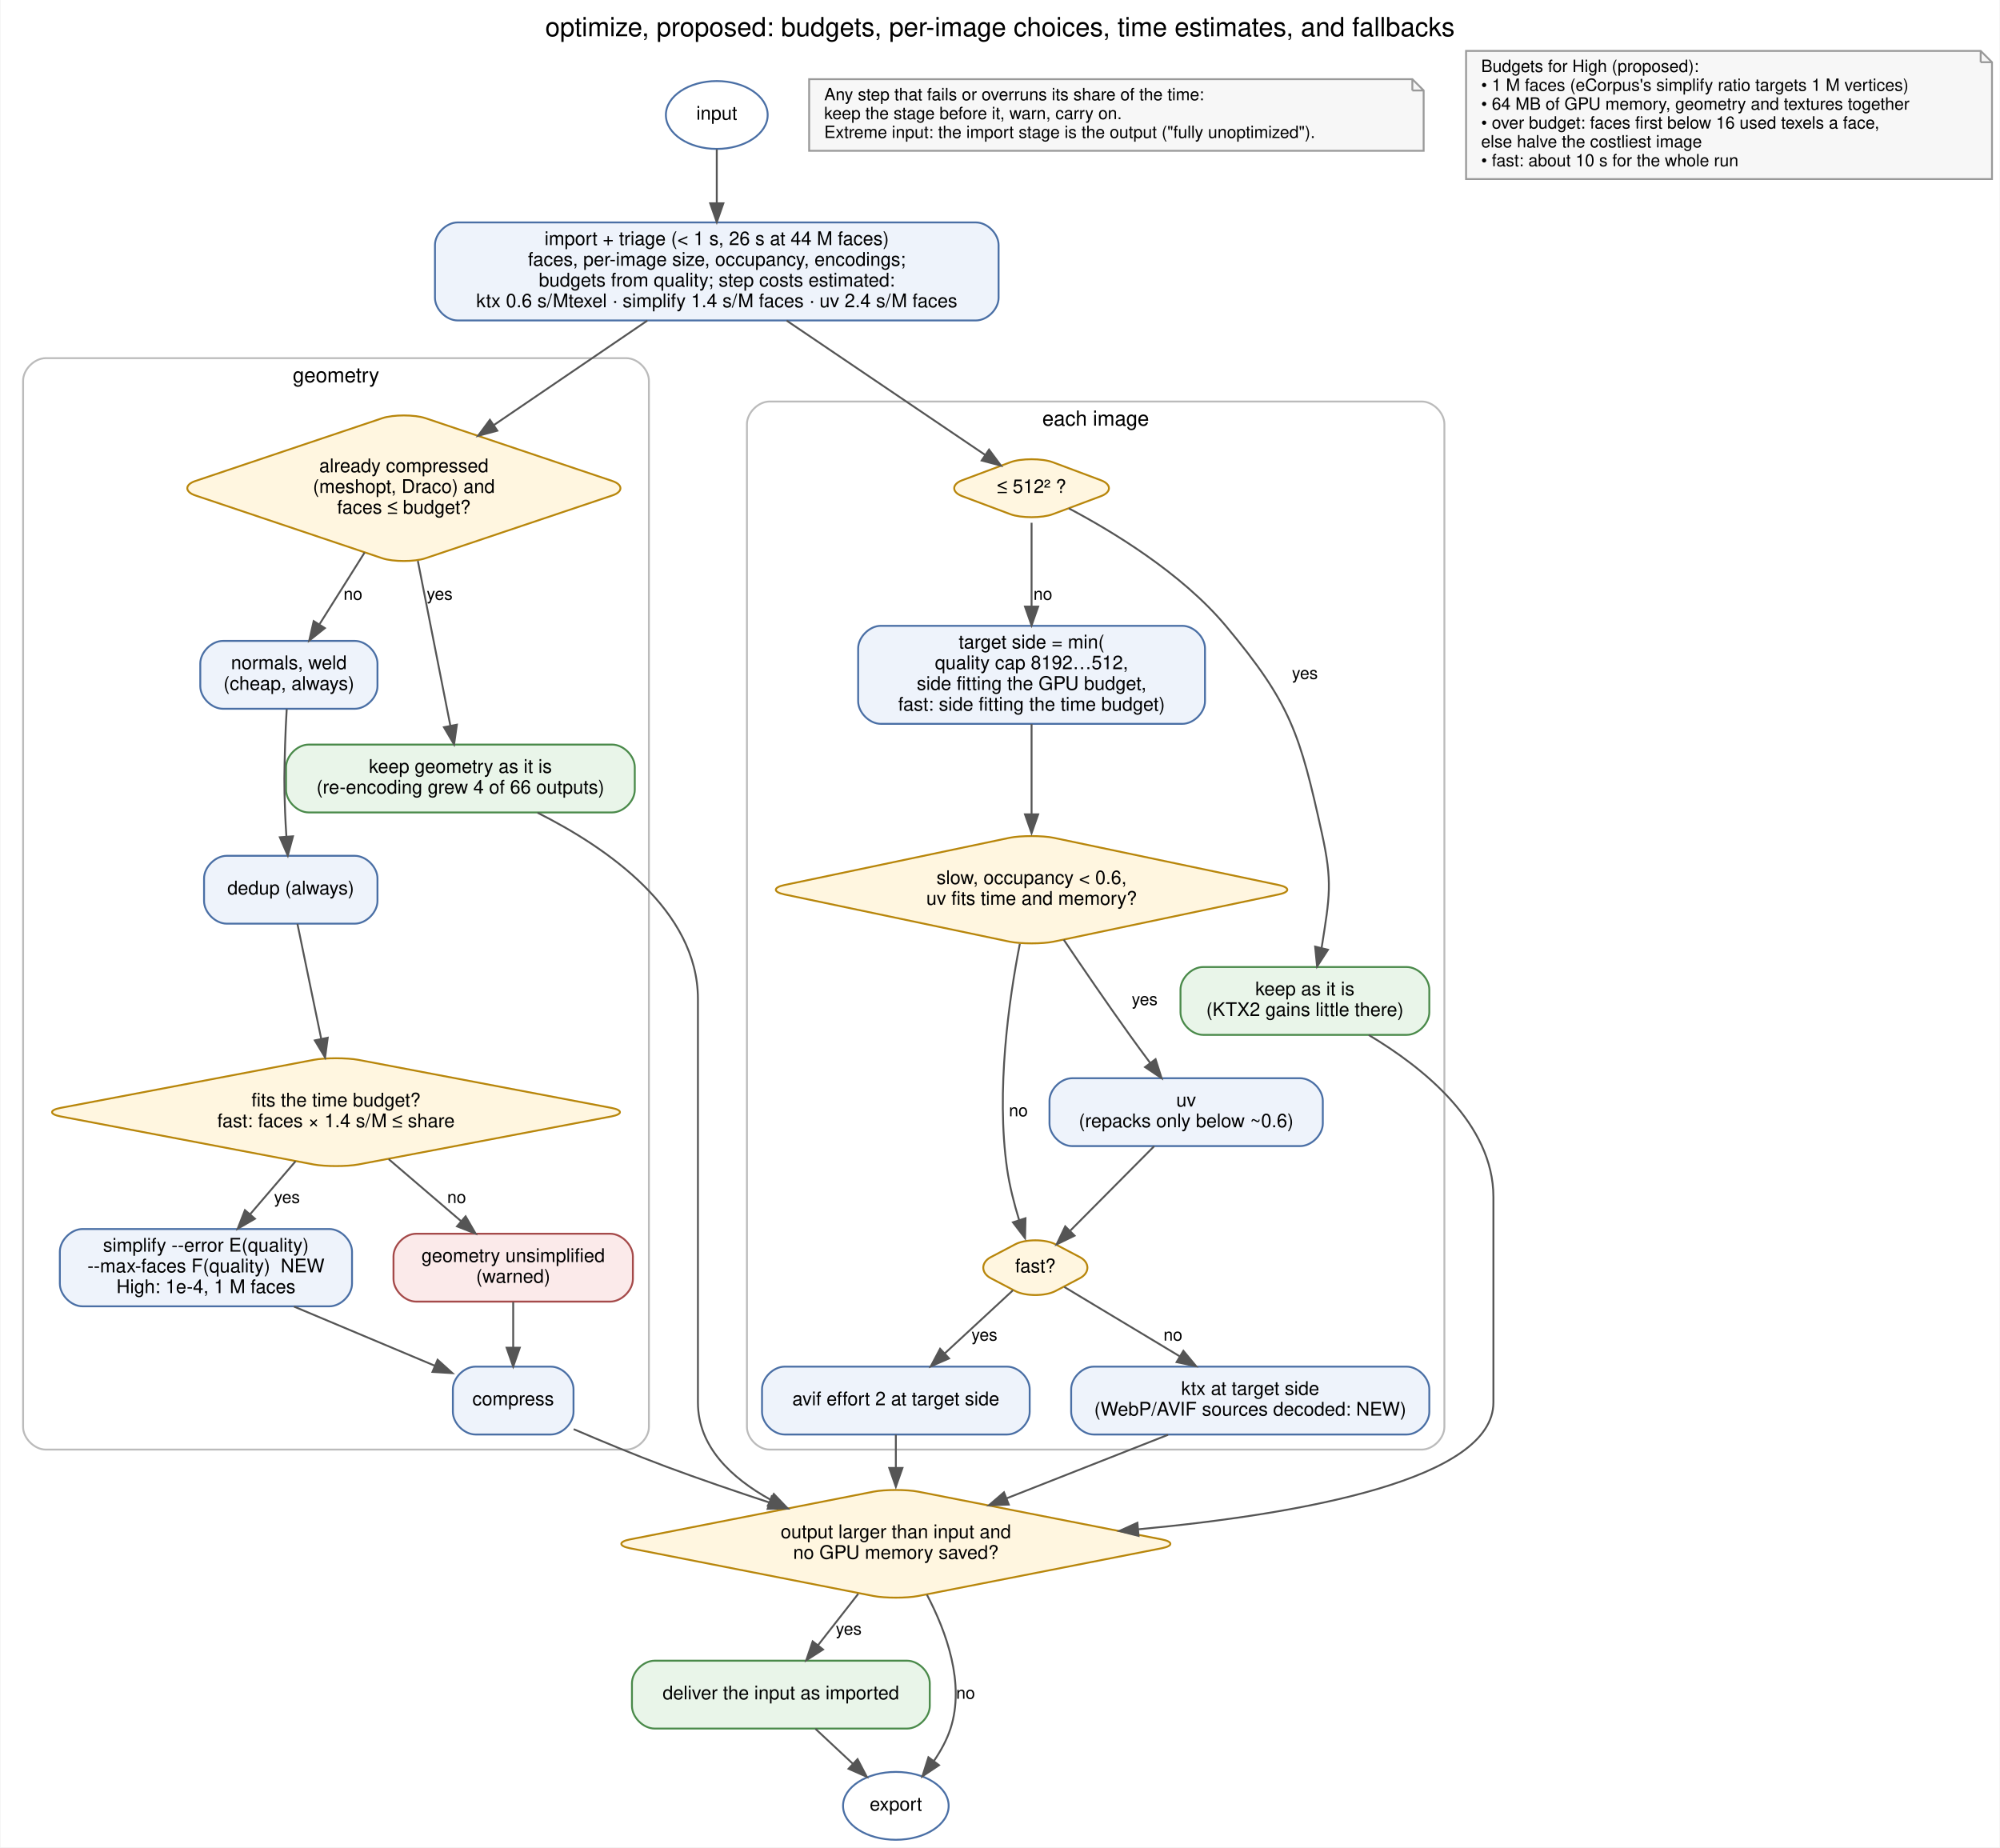
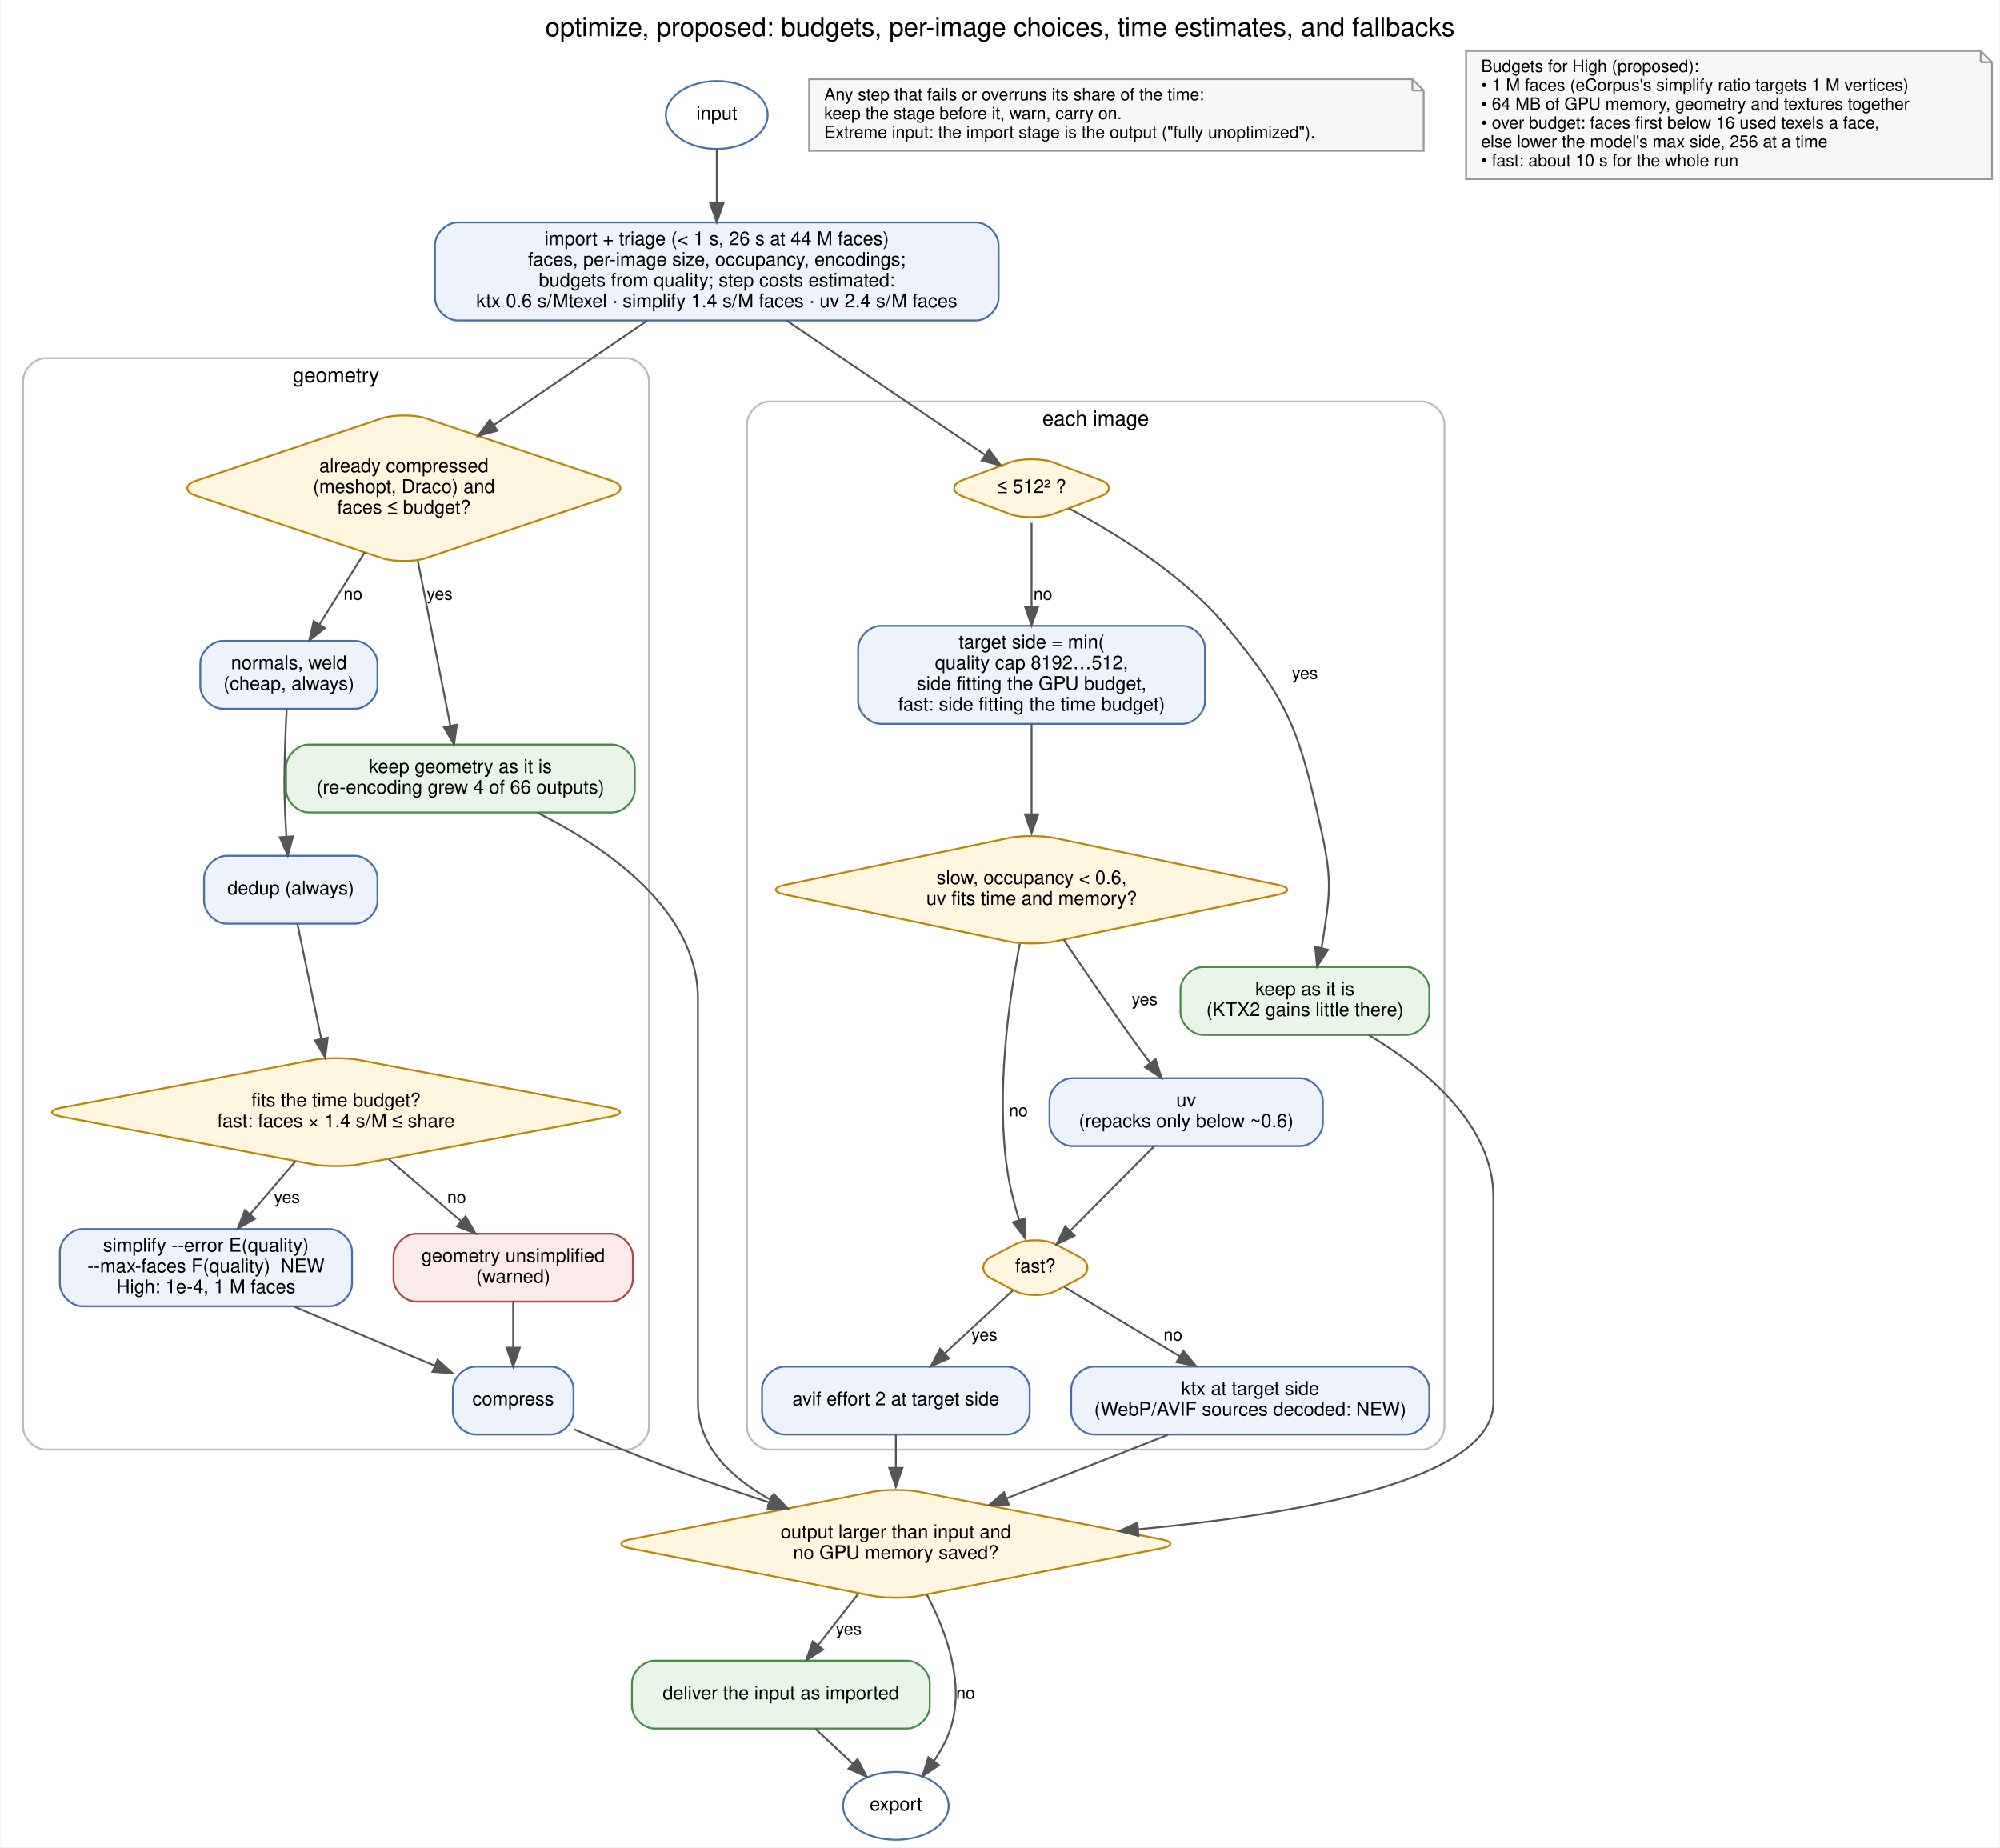
<svg xmlns="http://www.w3.org/2000/svg" width="1061pt" height="980pt" viewBox="0.00 0.00 1060.50 980.00">
  <g id="graph0" class="graph" transform="scale(1 1) rotate(0) translate(4 976)">
    <polygon fill="white" stroke="transparent" points="-4,4 -4,-976 1056.5,-976 1056.5,4 -4,4" />
    <text text-anchor="middle" x="526.25" y="-956.8" font-family="Helvetica,sans-Serif" font-size="14.00">optimize, proposed: budgets, per-image choices, time estimates, and fallbacks</text>
    <g id="clust1" class="cluster">
      <path fill="none" stroke="#bbbbbb" d="M20,-207C20,-207 328,-207 328,-207 334,-207 340,-213 340,-219 340,-219 340,-774 340,-774 340,-780 334,-786 328,-786 328,-786 20,-786 20,-786 14,-786 8,-780 8,-774 8,-774 8,-219 8,-219 8,-213 14,-207 20,-207" />
      <text text-anchor="middle" x="174" y="-773.2" font-family="Helvetica,sans-Serif" font-size="11.00">geometry</text>
    </g>
    <g id="clust2" class="cluster">
      <path fill="none" stroke="#bbbbbb" d="M404,-207C404,-207 750,-207 750,-207 756,-207 762,-213 762,-219 762,-219 762,-751 762,-751 762,-757 756,-763 750,-763 750,-763 404,-763 404,-763 398,-763 392,-757 392,-751 392,-751 392,-219 392,-219 392,-213 398,-207 404,-207" />
      <text text-anchor="middle" x="577" y="-750.2" font-family="Helvetica,sans-Serif" font-size="11.00">each image</text>
    </g>
    <g id="node1" class="node">
      <ellipse fill="#ffffff" stroke="#4a6fa5" cx="376" cy="-915" rx="27" ry="18" />
      <text text-anchor="middle" x="376" y="-912.5" font-family="Helvetica,sans-Serif" font-size="10.00">input</text>
    </g>
    <g id="node2" class="node">
      <path fill="#eef3fb" stroke="#4a6fa5" d="M513.5,-858C513.5,-858 238.5,-858 238.5,-858 232.5,-858 226.5,-852 226.5,-846 226.5,-846 226.5,-818 226.5,-818 226.5,-812 232.5,-806 238.5,-806 238.5,-806 513.5,-806 513.5,-806 519.5,-806 525.5,-812 525.5,-818 525.5,-818 525.5,-846 525.5,-846 525.5,-852 519.5,-858 513.5,-858" />
      <text text-anchor="middle" x="376" y="-846" font-family="Helvetica,sans-Serif" font-size="10.00">import + triage (&lt; 1 s, 26 s at 44 M faces)</text>
      <text text-anchor="middle" x="376" y="-835" font-family="Helvetica,sans-Serif" font-size="10.00">faces, per-image size, occupancy, encodings;</text>
      <text text-anchor="middle" x="376" y="-824" font-family="Helvetica,sans-Serif" font-size="10.00">budgets from quality; step costs estimated:</text>
      <text text-anchor="middle" x="376" y="-813" font-family="Helvetica,sans-Serif" font-size="10.00">ktx 0.6 s/Mtexel · simplify 1.4 s/M faces · uv 2.4 s/M faces</text>
    </g>
    <g id="edge1" class="edge">
      <path fill="none" stroke="#555555" d="M376,-896.82C376,-888.48 376,-878.14 376,-868.22" />
      <polygon fill="#555555" stroke="#555555" points="379.5,-868.15 376,-858.15 372.5,-868.15 379.5,-868.15" />
    </g>
    <g id="node3" class="node">
      <path fill="#fff6e0" stroke="#b8860b" d="M198.63,-754.18C198.63,-754.18 99.37,-720.82 99.37,-720.82 93.69,-718.91 93.69,-715.09 99.37,-713.18 99.37,-713.18 198.63,-679.82 198.63,-679.82 204.31,-677.91 215.69,-677.91 221.37,-679.82 221.37,-679.82 320.63,-713.18 320.63,-713.18 326.31,-715.09 326.31,-718.91 320.63,-720.82 320.63,-720.82 221.37,-754.18 221.37,-754.18 215.69,-756.09 204.31,-756.09 198.63,-754.18" />
      <text text-anchor="middle" x="210" y="-725.5" font-family="Helvetica,sans-Serif" font-size="10.00">already compressed</text>
      <text text-anchor="middle" x="210" y="-714.5" font-family="Helvetica,sans-Serif" font-size="10.00">(meshopt, Draco) and</text>
      <text text-anchor="middle" x="210" y="-703.5" font-family="Helvetica,sans-Serif" font-size="10.00">faces ≤ budget?</text>
    </g>
    <g id="edge18" class="edge">
      <path fill="none" stroke="#555555" d="M339.16,-805.92C315.22,-789.62 283.76,-768.21 257.88,-750.6" />
      <polygon fill="#555555" stroke="#555555" points="259.58,-747.52 249.34,-744.78 255.64,-753.3 259.58,-747.52" />
    </g>
    <g id="node11" class="node">
      <path fill="#fff6e0" stroke="#b8860b" d="M531.76,-730.79C531.76,-730.79 506.17,-721.21 506.17,-721.21 500.55,-719.1 500.55,-714.9 506.17,-712.79 506.17,-712.79 531.76,-703.21 531.76,-703.21 537.38,-701.1 548.62,-701.1 554.24,-703.21 554.24,-703.21 579.83,-712.79 579.83,-712.79 585.45,-714.9 585.45,-719.1 579.83,-721.21 579.83,-721.21 554.24,-730.79 554.24,-730.79 548.62,-732.9 537.38,-732.9 531.76,-730.79" />
      <text text-anchor="middle" x="543" y="-714.5" font-family="Helvetica,sans-Serif" font-size="10.00">≤ 512² ?</text>
    </g>
    <g id="edge19" class="edge">
      <path fill="none" stroke="#555555" d="M413.06,-805.92C445.14,-784.21 490.64,-753.43 518.41,-734.64" />
      <polygon fill="#555555" stroke="#555555" points="520.44,-737.49 526.76,-728.99 516.52,-731.69 520.44,-737.49" />
    </g>
    <g id="node4" class="node">
      <path fill="#e9f5e9" stroke="#4a8a4a" d="M320.5,-581C320.5,-581 159.5,-581 159.5,-581 153.5,-581 147.5,-575 147.5,-569 147.5,-569 147.5,-557 147.5,-557 147.5,-551 153.5,-545 159.5,-545 159.5,-545 320.5,-545 320.5,-545 326.5,-545 332.5,-551 332.5,-557 332.5,-557 332.5,-569 332.5,-569 332.5,-575 326.5,-581 320.5,-581" />
      <text text-anchor="middle" x="240" y="-566" font-family="Helvetica,sans-Serif" font-size="10.00">keep geometry as it is</text>
      <text text-anchor="middle" x="240" y="-555" font-family="Helvetica,sans-Serif" font-size="10.00">(re-encoding grew 4 of 66 outputs)</text>
    </g>
    <g id="edge2" class="edge">
      <path fill="none" stroke="#555555" d="M217.42,-678.43C222.77,-651.32 229.86,-615.36 234.66,-591.04" />
      <polygon fill="#555555" stroke="#555555" points="238.13,-591.56 236.63,-581.07 231.26,-590.21 238.13,-591.56" />
      <text text-anchor="middle" x="229" y="-657.8" font-family="Helvetica,sans-Serif" font-size="9.00">yes</text>
    </g>
    <g id="node5" class="node">
      <path fill="#eef3fb" stroke="#4a6fa5" d="M184,-636C184,-636 114,-636 114,-636 108,-636 102,-630 102,-624 102,-624 102,-612 102,-612 102,-606 108,-600 114,-600 114,-600 184,-600 184,-600 190,-600 196,-606 196,-612 196,-612 196,-624 196,-624 196,-630 190,-636 184,-636" />
      <text text-anchor="middle" x="149" y="-621" font-family="Helvetica,sans-Serif" font-size="10.00">normals, weld</text>
      <text text-anchor="middle" x="149" y="-610" font-family="Helvetica,sans-Serif" font-size="10.00">(cheap, always)</text>
    </g>
    <g id="edge3" class="edge">
      <path fill="none" stroke="#555555" d="M189.18,-682.89C181.39,-670.5 172.66,-656.62 165.33,-644.97" />
      <polygon fill="#555555" stroke="#555555" points="168.09,-642.78 159.8,-636.18 162.16,-646.51 168.09,-642.78" />
      <text text-anchor="middle" x="183" y="-657.8" font-family="Helvetica,sans-Serif" font-size="9.00">no</text>
    </g>
    <g id="node19" class="node">
      <path fill="#fff6e0" stroke="#b8860b" d="M459.22,-184.69C459.22,-184.69 329.78,-159.31 329.78,-159.31 323.89,-158.15 323.89,-155.85 329.78,-154.69 329.78,-154.69 459.22,-129.31 459.22,-129.31 465.11,-128.15 476.89,-128.15 482.78,-129.31 482.78,-129.31 612.22,-154.69 612.22,-154.69 618.11,-155.85 618.11,-158.15 612.22,-159.31 612.22,-159.31 482.78,-184.69 482.78,-184.69 476.89,-185.85 465.11,-185.85 459.22,-184.69" />
      <text text-anchor="middle" x="471" y="-160" font-family="Helvetica,sans-Serif" font-size="10.00">output larger than input and</text>
      <text text-anchor="middle" x="471" y="-149" font-family="Helvetica,sans-Serif" font-size="10.00">no GPU memory saved?</text>
    </g>
    <g id="edge21" class="edge">
      <path fill="none" stroke="#555555" d="M280.91,-544.85C317.7,-526.37 366,-493.13 366,-446 366,-446 366,-446 366,-232 366,-208.58 383.66,-191.93 404.5,-180.42" />
      <polygon fill="#555555" stroke="#555555" points="406.26,-183.46 413.58,-175.81 403.08,-177.22 406.26,-183.46" />
    </g>
    <g id="node6" class="node">
      <path fill="#eef3fb" stroke="#4a6fa5" d="M184,-522C184,-522 116,-522 116,-522 110,-522 104,-516 104,-510 104,-510 104,-498 104,-498 104,-492 110,-486 116,-486 116,-486 184,-486 184,-486 190,-486 196,-492 196,-498 196,-498 196,-510 196,-510 196,-516 190,-522 184,-522" />
      <text text-anchor="middle" x="150" y="-501.5" font-family="Helvetica,sans-Serif" font-size="10.00">dedup (always)</text>
    </g>
    <g id="edge4" class="edge">
      <path fill="none" stroke="#555555" d="M147.85,-599.8C147.5,-593.84 147.17,-587.13 147,-581 146.56,-565.01 146.4,-560.99 147,-545 147.15,-540.89 147.4,-536.55 147.68,-532.3" />
      <polygon fill="#555555" stroke="#555555" points="151.18,-532.34 148.43,-522.11 144.2,-531.83 151.18,-532.34" />
    </g>
    <g id="node7" class="node">
      <path fill="#fff6e0" stroke="#b8860b" d="M162.21,-413.76C162.21,-413.76 27.79,-388.24 27.79,-388.24 21.89,-387.12 21.89,-384.88 27.79,-383.76 27.79,-383.76 162.21,-358.24 162.21,-358.24 168.11,-357.12 179.89,-357.12 185.79,-358.24 185.79,-358.24 320.21,-383.76 320.21,-383.76 326.11,-384.88 326.11,-387.12 320.21,-388.24 320.21,-388.24 185.79,-413.76 185.79,-413.76 179.89,-414.88 168.11,-414.88 162.21,-413.76" />
      <text text-anchor="middle" x="174" y="-389" font-family="Helvetica,sans-Serif" font-size="10.00">fits the time budget?</text>
      <text text-anchor="middle" x="174" y="-378" font-family="Helvetica,sans-Serif" font-size="10.00">fast: faces × 1.4 s/M ≤ share</text>
    </g>
    <g id="edge5" class="edge">
      <path fill="none" stroke="#555555" d="M153.54,-485.88C156.84,-469.93 161.88,-445.57 166.13,-425.02" />
      <polygon fill="#555555" stroke="#555555" points="169.61,-425.49 168.21,-414.99 162.76,-424.07 169.61,-425.49" />
    </g>
    <g id="node8" class="node">
      <path fill="#eef3fb" stroke="#4a6fa5" d="M170.5,-324C170.5,-324 39.5,-324 39.5,-324 33.5,-324 27.5,-318 27.5,-312 27.5,-312 27.5,-295 27.5,-295 27.5,-289 33.5,-283 39.5,-283 39.5,-283 170.5,-283 170.5,-283 176.5,-283 182.5,-289 182.5,-295 182.5,-295 182.5,-312 182.5,-312 182.5,-318 176.5,-324 170.5,-324" />
      <text text-anchor="middle" x="105" y="-312" font-family="Helvetica,sans-Serif" font-size="10.00">simplify --error E(quality)</text>
      <text text-anchor="middle" x="105" y="-301" font-family="Helvetica,sans-Serif" font-size="10.00">--max-faces F(quality)  NEW</text>
      <text text-anchor="middle" x="105" y="-290" font-family="Helvetica,sans-Serif" font-size="10.00">High: 1e-4, 1 M faces</text>
    </g>
    <g id="edge6" class="edge">
      <path fill="none" stroke="#555555" d="M152.55,-359.97C144.9,-351.05 136.24,-340.95 128.44,-331.84" />
      <polygon fill="#555555" stroke="#555555" points="131,-329.46 121.84,-324.15 125.69,-334.02 131,-329.46" />
      <text text-anchor="middle" x="148" y="-337.8" font-family="Helvetica,sans-Serif" font-size="9.00">yes</text>
    </g>
    <g id="node9" class="node">
      <path fill="#fbeaea" stroke="#a54a4a" d="M319.5,-321.5C319.5,-321.5 216.5,-321.5 216.5,-321.5 210.5,-321.5 204.5,-315.5 204.5,-309.5 204.5,-309.5 204.5,-297.5 204.5,-297.5 204.5,-291.5 210.5,-285.5 216.5,-285.5 216.5,-285.5 319.5,-285.5 319.5,-285.5 325.5,-285.5 331.5,-291.5 331.5,-297.5 331.5,-297.5 331.5,-309.5 331.5,-309.5 331.5,-315.5 325.5,-321.5 319.5,-321.5" />
      <text text-anchor="middle" x="268" y="-306.5" font-family="Helvetica,sans-Serif" font-size="10.00">geometry unsimplified</text>
      <text text-anchor="middle" x="268" y="-295.5" font-family="Helvetica,sans-Serif" font-size="10.00">(warned)</text>
    </g>
    <g id="edge7" class="edge">
      <path fill="none" stroke="#555555" d="M201.95,-361.07C214.11,-350.65 228.33,-338.48 240.45,-328.1" />
      <polygon fill="#555555" stroke="#555555" points="242.75,-330.74 248.06,-321.57 238.19,-325.42 242.75,-330.74" />
      <text text-anchor="middle" x="238" y="-337.8" font-family="Helvetica,sans-Serif" font-size="9.00">no</text>
    </g>
    <g id="node10" class="node">
      <path fill="#eef3fb" stroke="#4a6fa5" d="M288,-251C288,-251 248,-251 248,-251 242,-251 236,-245 236,-239 236,-239 236,-227 236,-227 236,-221 242,-215 248,-215 248,-215 288,-215 288,-215 294,-215 300,-221 300,-227 300,-227 300,-239 300,-239 300,-245 294,-251 288,-251" />
      <text text-anchor="middle" x="268" y="-230.5" font-family="Helvetica,sans-Serif" font-size="10.00">compress</text>
    </g>
    <g id="edge8" class="edge">
      <path fill="none" stroke="#555555" d="M151.71,-282.87C175.25,-272.98 203.56,-261.08 226.35,-251.5" />
      <polygon fill="#555555" stroke="#555555" points="227.89,-254.65 235.76,-247.55 225.18,-248.2 227.89,-254.65" />
    </g>
    <g id="edge9" class="edge">
      <path fill="none" stroke="#555555" d="M268,-285.21C268,-277.94 268,-269.3 268,-261.2" />
      <polygon fill="#555555" stroke="#555555" points="271.5,-261.04 268,-251.04 264.5,-261.04 271.5,-261.04" />
    </g>
    <g id="edge20" class="edge">
      <path fill="none" stroke="#555555" d="M300.08,-217.83C314.87,-211.48 332.71,-204.08 349,-198 366.62,-191.43 385.88,-184.84 403.78,-178.96" />
      <polygon fill="#555555" stroke="#555555" points="405.14,-182.2 413.57,-175.78 402.98,-175.55 405.14,-182.2" />
    </g>
    <g id="node12" class="node">
      <path fill="#e9f5e9" stroke="#4a8a4a" d="M742,-463C742,-463 634,-463 634,-463 628,-463 622,-457 622,-451 622,-451 622,-439 622,-439 622,-433 628,-427 634,-427 634,-427 742,-427 742,-427 748,-427 754,-433 754,-439 754,-439 754,-451 754,-451 754,-457 748,-463 742,-463" />
      <text text-anchor="middle" x="688" y="-448" font-family="Helvetica,sans-Serif" font-size="10.00">keep as it is</text>
      <text text-anchor="middle" x="688" y="-437" font-family="Helvetica,sans-Serif" font-size="10.00">(KTX2 gains little there)</text>
    </g>
    <g id="edge10" class="edge">
      <path fill="none" stroke="#555555" d="M562.8,-706.29C585.46,-694.32 622.46,-672.09 646,-644 680.61,-602.7 685.39,-586.62 697,-534 702.74,-507.96 701.13,-500.34 697,-474 696.95,-473.67 696.89,-473.34 696.83,-473" />
      <polygon fill="#555555" stroke="#555555" points="700.23,-472.16 694.47,-463.27 693.43,-473.82 700.23,-472.16" />
      <text text-anchor="middle" x="688" y="-615.8" font-family="Helvetica,sans-Serif" font-size="9.00">yes</text>
    </g>
    <g id="node13" class="node">
      <path fill="#eef3fb" stroke="#4a6fa5" d="M623,-644C623,-644 463,-644 463,-644 457,-644 451,-638 451,-632 451,-632 451,-604 451,-604 451,-598 457,-592 463,-592 463,-592 623,-592 623,-592 629,-592 635,-598 635,-604 635,-604 635,-632 635,-632 635,-638 629,-644 623,-644" />
      <text text-anchor="middle" x="543" y="-632" font-family="Helvetica,sans-Serif" font-size="10.00">target side = min(</text>
      <text text-anchor="middle" x="543" y="-621" font-family="Helvetica,sans-Serif" font-size="10.00">  quality cap 8192…512,</text>
      <text text-anchor="middle" x="543" y="-610" font-family="Helvetica,sans-Serif" font-size="10.00">  side fitting the GPU budget,</text>
      <text text-anchor="middle" x="543" y="-599" font-family="Helvetica,sans-Serif" font-size="10.00">  fast: side fitting the time budget)</text>
    </g>
    <g id="edge11" class="edge">
      <path fill="none" stroke="#555555" d="M543,-698.66C543,-686.35 543,-669.4 543,-654.3" />
      <polygon fill="#555555" stroke="#555555" points="546.5,-654.21 543,-644.21 539.5,-654.21 546.5,-654.21" />
      <text text-anchor="middle" x="549" y="-657.8" font-family="Helvetica,sans-Serif" font-size="9.00">no</text>
    </g>
    <g id="edge22" class="edge">
      <path fill="none" stroke="#555555" d="M721.86,-426.93C750.87,-409.62 788,-379.88 788,-341 788,-341 788,-341 788,-232 788,-191.26 687.43,-172.93 599.58,-164.7" />
      <polygon fill="#555555" stroke="#555555" points="599.76,-161.2 589.49,-163.79 599.14,-168.17 599.76,-161.2" />
    </g>
    <g id="node14" class="node">
      <path fill="#fff6e0" stroke="#b8860b" d="M531.26,-531.54C531.26,-531.54 411.74,-506.46 411.74,-506.46 405.87,-505.23 405.87,-502.77 411.74,-501.54 411.74,-501.54 531.26,-476.46 531.26,-476.46 537.13,-475.23 548.87,-475.23 554.74,-476.46 554.74,-476.46 674.26,-501.54 674.26,-501.54 680.13,-502.77 680.13,-505.23 674.26,-506.46 674.26,-506.46 554.74,-531.54 554.74,-531.54 548.87,-532.77 537.13,-532.77 531.26,-531.54" />
      <text text-anchor="middle" x="543" y="-507" font-family="Helvetica,sans-Serif" font-size="10.00">slow, occupancy &lt; 0.6,</text>
      <text text-anchor="middle" x="543" y="-496" font-family="Helvetica,sans-Serif" font-size="10.00">uv fits time and memory?</text>
    </g>
    <g id="edge12" class="edge">
      <path fill="none" stroke="#555555" d="M543,-591.87C543,-577.79 543,-559.94 543,-544.08" />
      <polygon fill="#555555" stroke="#555555" points="546.5,-544.01 543,-534.01 539.5,-544.01 546.5,-544.01" />
    </g>
    <g id="node15" class="node">
      <path fill="#eef3fb" stroke="#4a6fa5" d="M685.5,-404C685.5,-404 564.5,-404 564.5,-404 558.5,-404 552.5,-398 552.5,-392 552.5,-392 552.5,-380 552.5,-380 552.5,-374 558.5,-368 564.5,-368 564.5,-368 685.5,-368 685.5,-368 691.5,-368 697.5,-374 697.5,-380 697.5,-380 697.5,-392 697.5,-392 697.5,-398 691.5,-404 685.5,-404" />
      <text text-anchor="middle" x="625" y="-389" font-family="Helvetica,sans-Serif" font-size="10.00">uv</text>
      <text text-anchor="middle" x="625" y="-378" font-family="Helvetica,sans-Serif" font-size="10.00">(repacks only below ~0.6)</text>
    </g>
    <g id="edge13" class="edge">
      <path fill="none" stroke="#555555" d="M560.06,-477.48C570.08,-462.63 583.08,-443.63 595,-427 598.5,-422.12 602.3,-416.95 605.98,-412.02" />
      <polygon fill="#555555" stroke="#555555" points="608.78,-414.11 611.99,-404.01 603.19,-409.9 608.78,-414.11" />
      <text text-anchor="middle" x="603" y="-442.8" font-family="Helvetica,sans-Serif" font-size="9.00">yes</text>
    </g>
    <g id="node16" class="node">
      <path fill="#fff6e0" stroke="#b8860b" d="M534.38,-315.92C534.38,-315.92 521.36,-309.08 521.36,-309.08 516.05,-306.29 516.05,-300.71 521.36,-297.92 521.36,-297.92 534.38,-291.08 534.38,-291.08 539.69,-288.29 550.31,-288.29 555.62,-291.08 555.62,-291.08 568.64,-297.92 568.64,-297.92 573.95,-300.71 573.95,-306.29 568.64,-309.08 568.64,-309.08 555.62,-315.92 555.62,-315.92 550.31,-318.71 539.69,-318.71 534.38,-315.92" />
      <text text-anchor="middle" x="545" y="-301" font-family="Helvetica,sans-Serif" font-size="10.00">fast?</text>
    </g>
    <g id="edge14" class="edge">
      <path fill="none" stroke="#555555" d="M536.76,-475.26C530.98,-445.63 524.1,-397.34 530,-356 531.29,-346.96 533.79,-337.28 536.39,-328.78" />
      <polygon fill="#555555" stroke="#555555" points="539.77,-329.72 539.53,-319.13 533.11,-327.56 539.77,-329.72" />
      <text text-anchor="middle" x="536" y="-383.8" font-family="Helvetica,sans-Serif" font-size="9.00">no</text>
    </g>
    <g id="edge15" class="edge">
      <path fill="none" stroke="#555555" d="M608.03,-367.93C595,-354.81 577.01,-336.71 563.59,-323.2" />
      <polygon fill="#555555" stroke="#555555" points="565.81,-320.48 556.28,-315.85 560.85,-325.41 565.81,-320.48" />
    </g>
    <g id="node17" class="node">
      <path fill="#eef3fb" stroke="#4a6fa5" d="M742,-251C742,-251 576,-251 576,-251 570,-251 564,-245 564,-239 564,-239 564,-227 564,-227 564,-221 570,-215 576,-215 576,-215 742,-215 742,-215 748,-215 754,-221 754,-227 754,-227 754,-239 754,-239 754,-245 748,-251 742,-251" />
      <text text-anchor="middle" x="659" y="-236" font-family="Helvetica,sans-Serif" font-size="10.00">ktx at target side</text>
      <text text-anchor="middle" x="659" y="-225" font-family="Helvetica,sans-Serif" font-size="10.00">(WebP/AVIF sources decoded: NEW)</text>
    </g>
    <g id="edge16" class="edge">
      <path fill="none" stroke="#555555" d="M560.37,-293.26C576.01,-283.87 600.83,-268.95 621.66,-256.44" />
      <polygon fill="#555555" stroke="#555555" points="623.54,-259.39 630.3,-251.24 619.93,-253.39 623.54,-259.39" />
      <text text-anchor="middle" x="618" y="-264.8" font-family="Helvetica,sans-Serif" font-size="9.00">no</text>
    </g>
    <g id="node18" class="node">
      <path fill="#eef3fb" stroke="#4a6fa5" d="M530,-251C530,-251 412,-251 412,-251 406,-251 400,-245 400,-239 400,-239 400,-227 400,-227 400,-221 406,-215 412,-215 412,-215 530,-215 530,-215 536,-215 542,-221 542,-227 542,-227 542,-239 542,-239 542,-245 536,-251 530,-251" />
      <text text-anchor="middle" x="471" y="-230.5" font-family="Helvetica,sans-Serif" font-size="10.00">avif effort 2 at target side</text>
    </g>
    <g id="edge17" class="edge">
      <path fill="none" stroke="#555555" d="M533.11,-291.49C523.37,-282.47 509.22,-269.38 496.89,-257.97" />
      <polygon fill="#555555" stroke="#555555" points="499.22,-255.36 489.51,-251.13 494.47,-260.49 499.22,-255.36" />
      <text text-anchor="middle" x="518" y="-264.8" font-family="Helvetica,sans-Serif" font-size="9.00">yes</text>
    </g>
    <g id="edge23" class="edge">
      <path fill="none" stroke="#555555" d="M615.4,-214.84C589.97,-204.83 557.57,-192.08 529.9,-181.19" />
      <polygon fill="#555555" stroke="#555555" points="530.92,-177.82 520.33,-177.42 528.36,-184.34 530.92,-177.82" />
    </g>
    <g id="edge24" class="edge">
      <path fill="none" stroke="#555555" d="M471,-214.84C471,-209.59 471,-203.58 471,-197.48" />
      <polygon fill="#555555" stroke="#555555" points="474.5,-197.25 471,-187.25 467.5,-197.25 474.5,-197.25" />
    </g>
    <g id="node20" class="node">
      <path fill="#e9f5e9" stroke="#4a8a4a" d="M477,-95C477,-95 343,-95 343,-95 337,-95 331,-89 331,-83 331,-83 331,-71 331,-71 331,-65 337,-59 343,-59 343,-59 477,-59 477,-59 483,-59 489,-65 489,-71 489,-71 489,-83 489,-83 489,-89 483,-95 477,-95" />
      <text text-anchor="middle" x="410" y="-74.5" font-family="Helvetica,sans-Serif" font-size="10.00">deliver the input as imported</text>
    </g>
    <g id="edge25" class="edge">
      <path fill="none" stroke="#555555" d="M451.03,-130.46C444.18,-121.71 436.53,-111.92 429.7,-103.19" />
      <polygon fill="#555555" stroke="#555555" points="432.38,-100.94 423.47,-95.22 426.87,-105.25 432.38,-100.94" />
      <text text-anchor="middle" x="446" y="-108.8" font-family="Helvetica,sans-Serif" font-size="9.00">yes</text>
    </g>
    <g id="node21" class="node">
      <ellipse fill="#ffffff" stroke="#4a6fa5" cx="471" cy="-18" rx="28.01" ry="18" />
      <text text-anchor="middle" x="471" y="-15.5" font-family="Helvetica,sans-Serif" font-size="10.00">export</text>
    </g>
    <g id="edge26" class="edge">
      <path fill="none" stroke="#555555" d="M487.5,-129.96C497.8,-110.37 507.76,-82.91 500,-59 498.07,-53.04 494.88,-47.23 491.3,-41.96" />
      <polygon fill="#555555" stroke="#555555" points="493.89,-39.57 485.08,-33.68 488.29,-43.78 493.89,-39.57" />
      <text text-anchor="middle" x="508" y="-74.8" font-family="Helvetica,sans-Serif" font-size="9.00">no</text>
    </g>
    <g id="edge27" class="edge">
      <path fill="none" stroke="#555555" d="M428.3,-58.9C434.56,-53.05 441.63,-46.44 448.2,-40.31" />
      <polygon fill="#555555" stroke="#555555" points="450.68,-42.78 455.59,-33.4 445.9,-37.67 450.68,-42.78" />
    </g>
    <g id="node22" class="node">
      <polygon fill="#f7f7f7" stroke="#999999" points="745,-934 425,-934 425,-896 751,-896 751,-928 745,-934" />
      <polyline fill="none" stroke="#999999" points="745,-934 745,-928 " />
      <polyline fill="none" stroke="#999999" points="751,-928 745,-928 " />
      <text text-anchor="start" x="433" y="-922.8" font-family="Helvetica,sans-Serif" font-size="9.00">Any step that fails or overruns its share of the time:</text>
      <text text-anchor="start" x="433" y="-912.8" font-family="Helvetica,sans-Serif" font-size="9.00">keep the stage before it, warn, carry on.</text>
      <text text-anchor="start" x="433" y="-902.8" font-family="Helvetica,sans-Serif" font-size="9.00">Extreme input: the import stage is the output ("fully unoptimized").</text>
    </g>
    <g id="node23" class="node">
      <polygon fill="#f7f7f7" stroke="#999999" points="1046.5,-949 773.5,-949 773.5,-881 1052.5,-881 1052.5,-943 1046.5,-949" />
      <polyline fill="none" stroke="#999999" points="1046.5,-949 1046.5,-943 " />
      <polyline fill="none" stroke="#999999" points="1052.5,-943 1046.5,-943 " />
      <text text-anchor="start" x="781.5" y="-937.8" font-family="Helvetica,sans-Serif" font-size="9.00">Budgets for High (proposed):</text>
      <text text-anchor="start" x="781.5" y="-927.8" font-family="Helvetica,sans-Serif" font-size="9.00">• 1 M faces (eCorpus's simplify ratio targets 1 M vertices)</text>
      <text text-anchor="start" x="781.5" y="-917.8" font-family="Helvetica,sans-Serif" font-size="9.00">• 64 MB of GPU memory, geometry and textures together</text>
      <text text-anchor="start" x="781.5" y="-907.8" font-family="Helvetica,sans-Serif" font-size="9.00">• over budget: faces first below 16 used texels a face,</text>
-       <text text-anchor="start" x="781.5" y="-897.8" font-family="Helvetica,sans-Serif" font-size="9.00">  else halve the costliest image</text>
+       <text text-anchor="start" x="781.5" y="-897.8" font-family="Helvetica,sans-Serif" font-size="9.00">  else lower the model's max side, 256 at a time</text>
      <text text-anchor="start" x="781.5" y="-887.8" font-family="Helvetica,sans-Serif" font-size="9.00">• fast: about 10 s for the whole run</text>
    </g>
  </g>
</svg>
